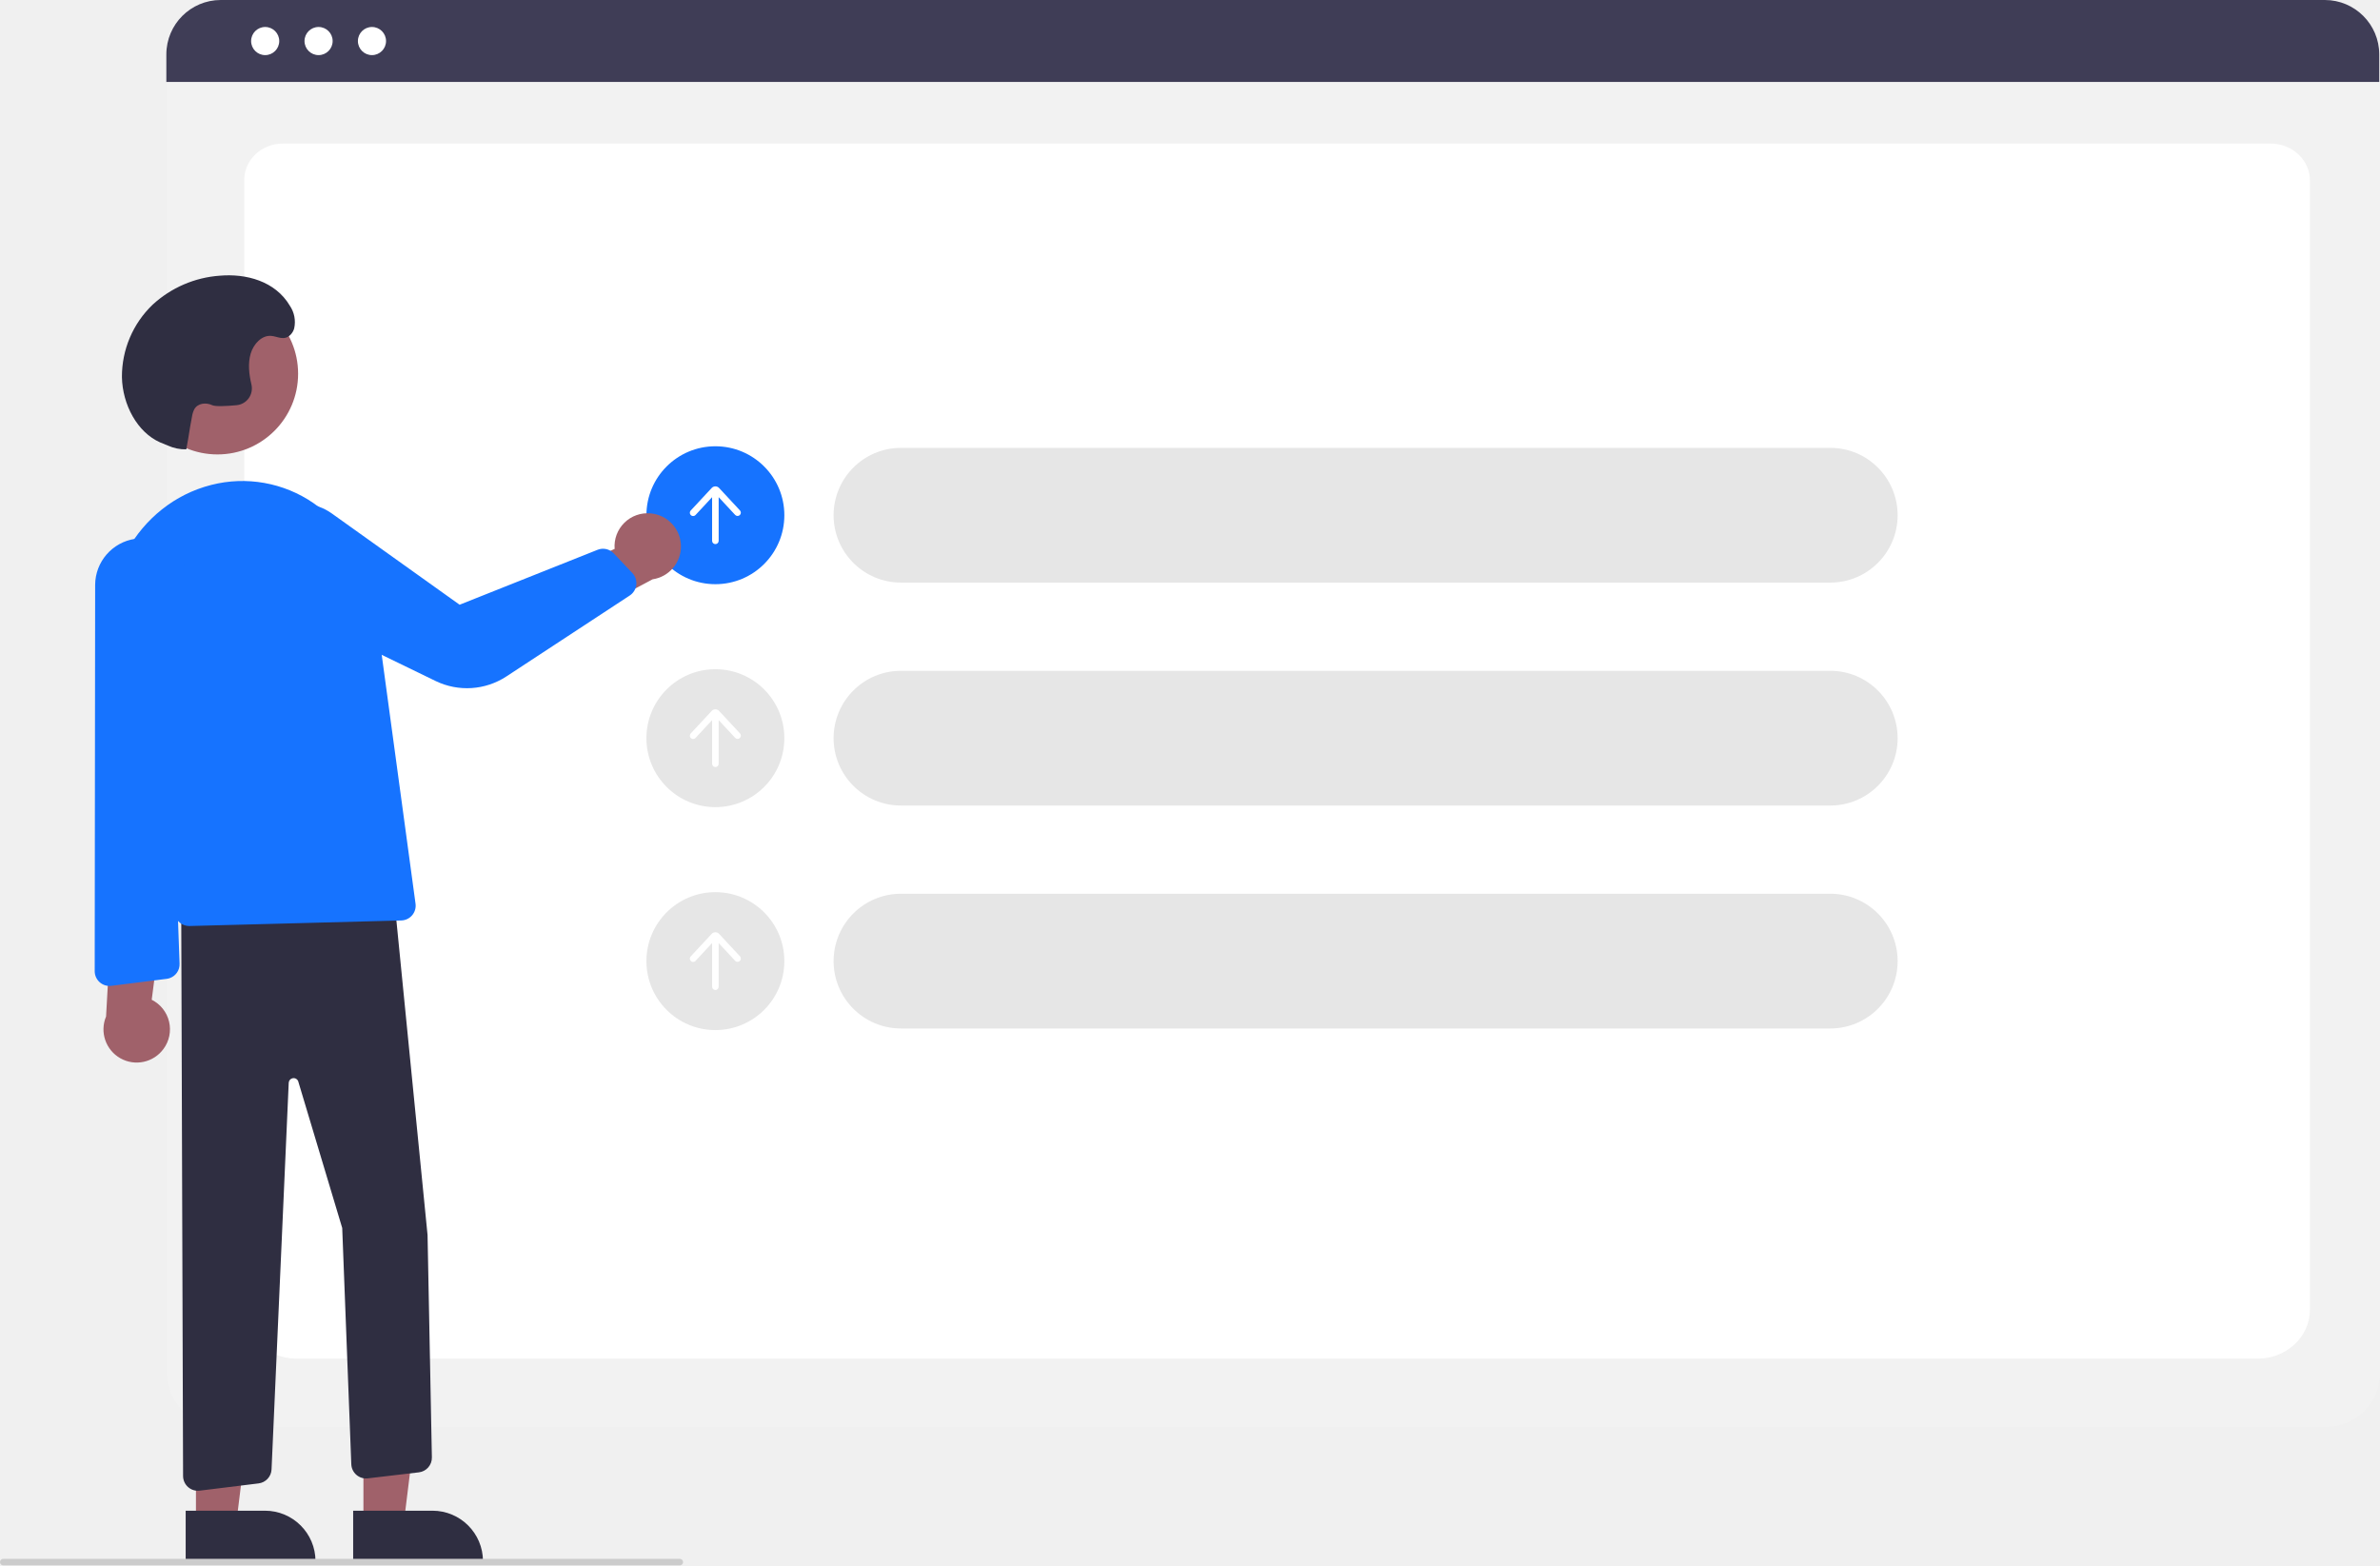
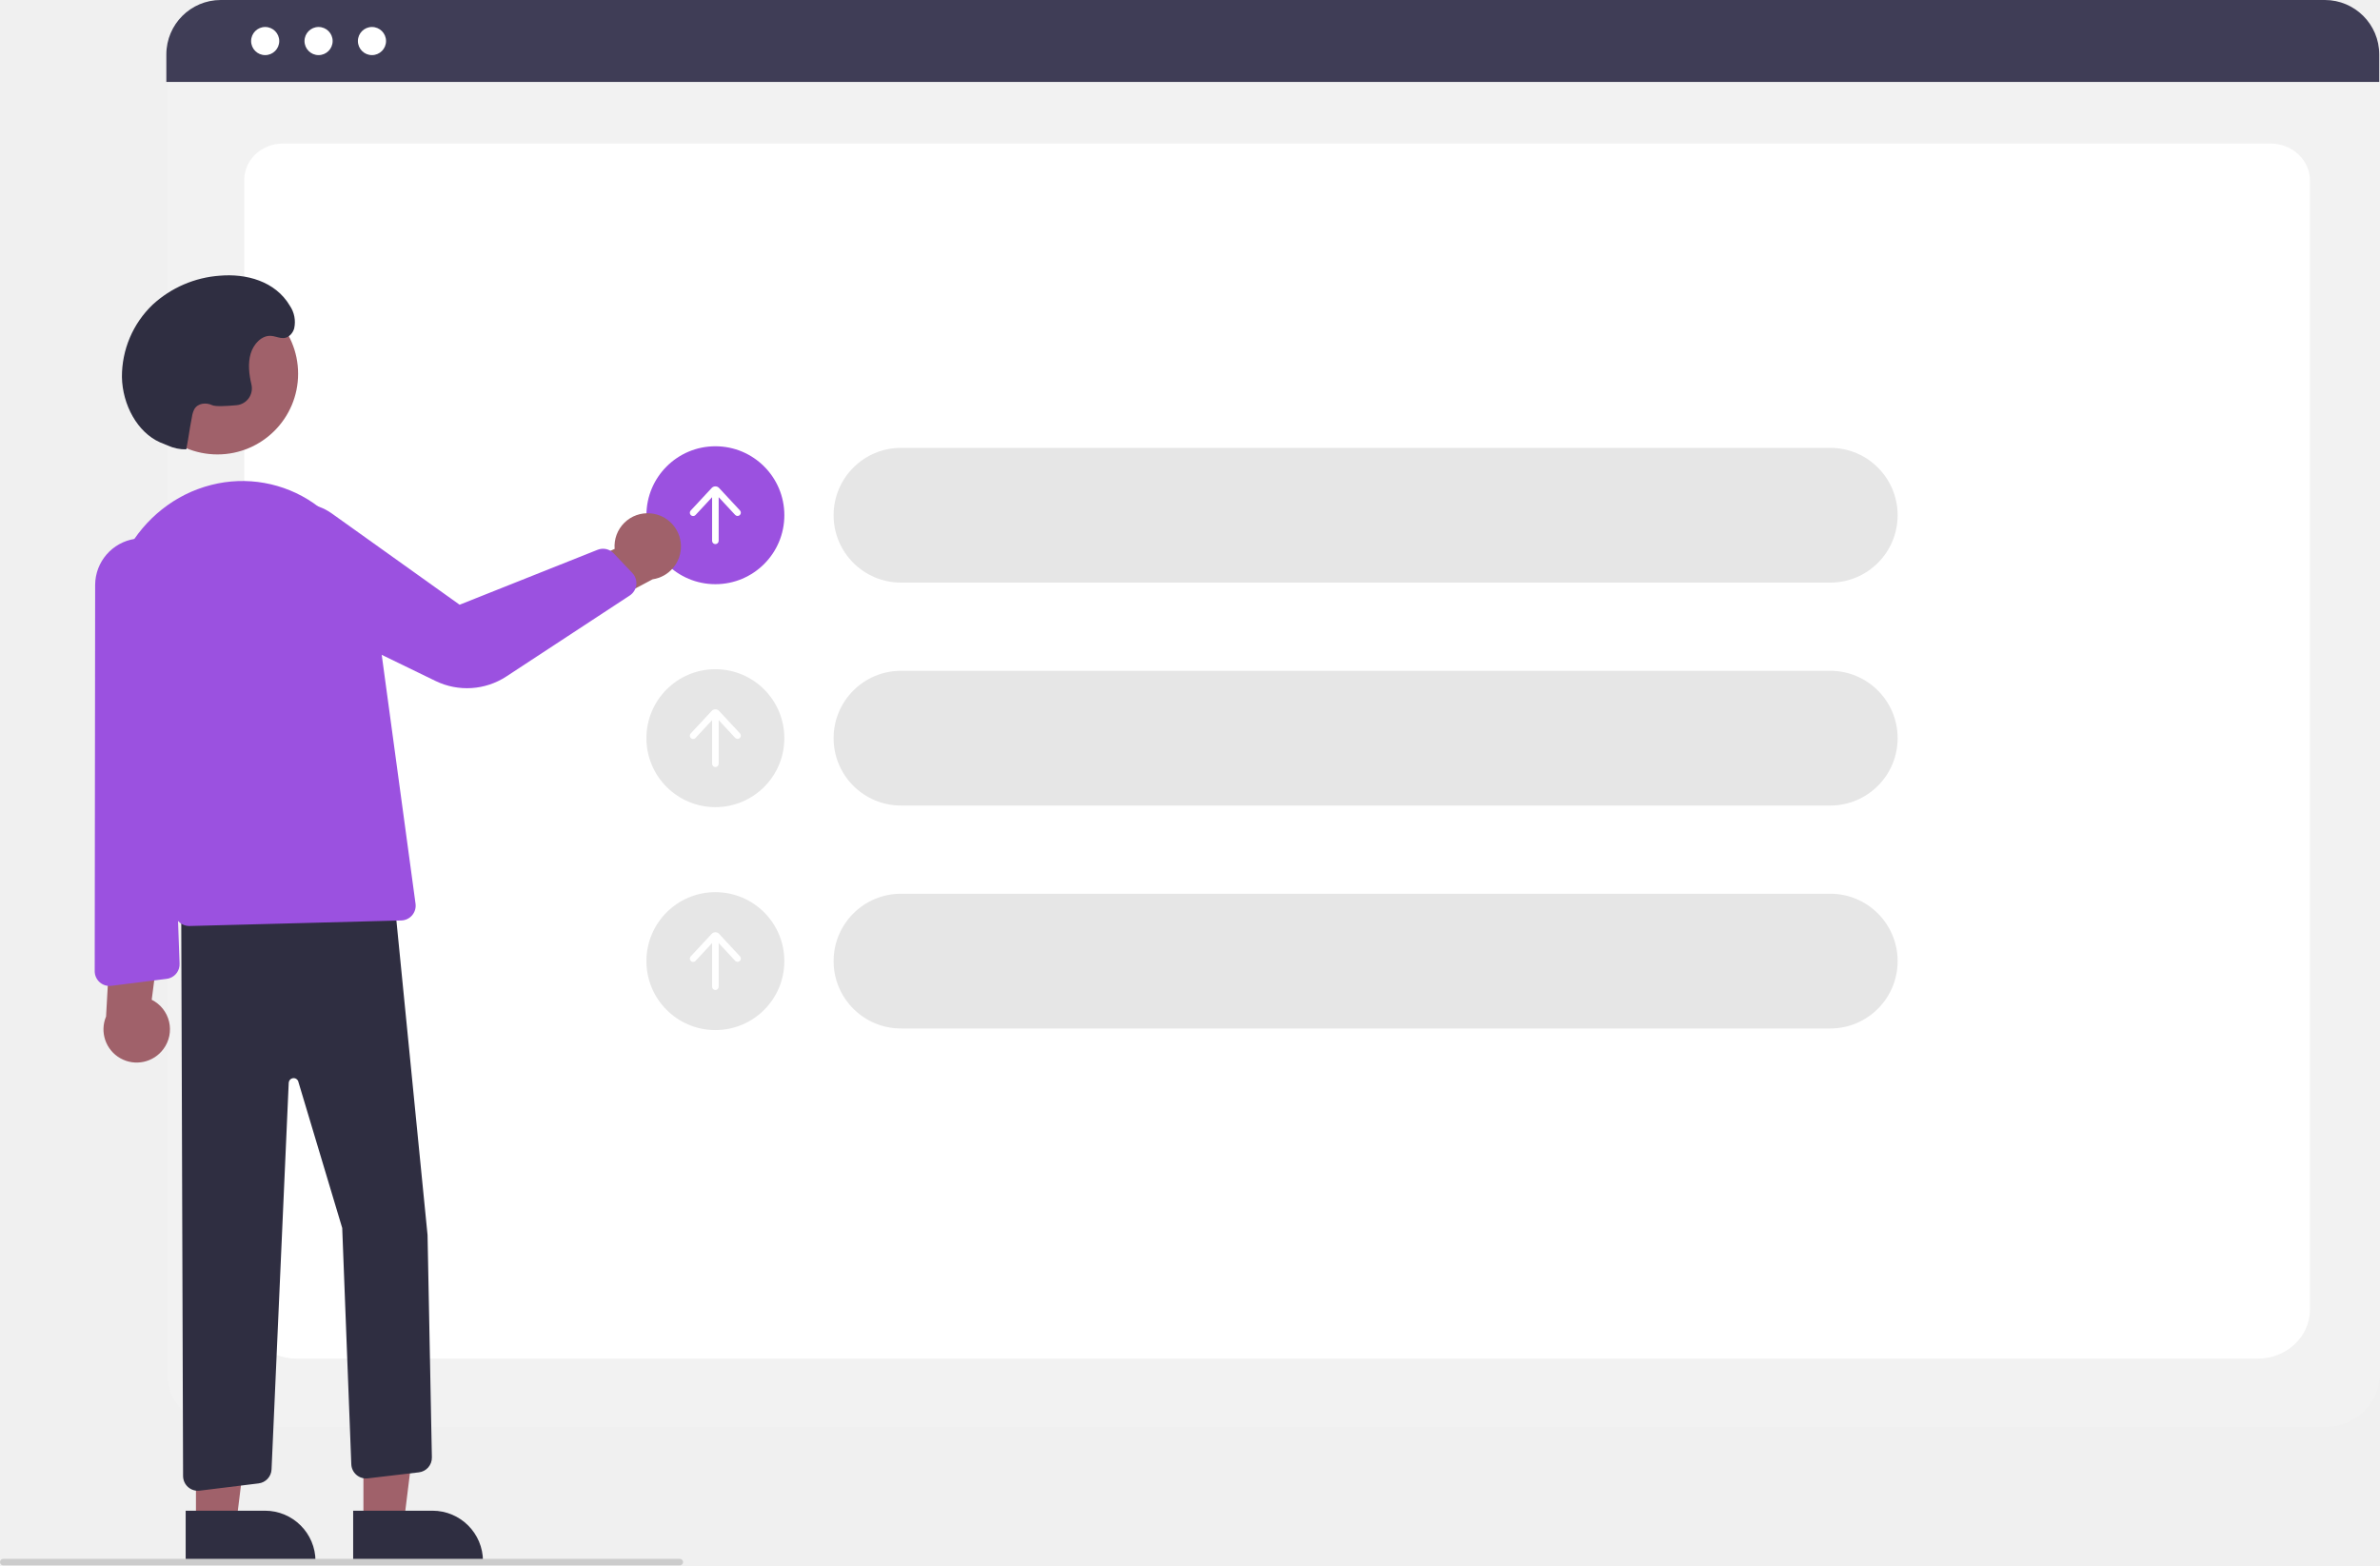
<svg xmlns="http://www.w3.org/2000/svg" id="be4c2388-7845-4faa-a392-000b3bb95634" data-name="Layer 1" width="724.724" height="476.685" viewBox="0 0 724.724 476.685">
  <path d="M945.862,646.206H305.023a16.519,16.519,0,0,1-16.5-16.5V234.552a12.102,12.102,0,0,1,12.088-12.088H950.065a12.311,12.311,0,0,1,12.297,12.297V629.706A16.519,16.519,0,0,1,945.862,646.206Z" transform="translate(-237.6381 -211.6577)" fill="#f2f2f2" />
  <path d="M925.142,625.373H327.897c-8.755,0-15.878-6.67-15.878-14.868v-344.105c0-6.08,5.278-11.027,11.766-11.027H929.059c6.595,0,11.961,5.028,11.961,11.209V610.505C941.02,618.703,933.897,625.373,925.142,625.373Z" transform="translate(-237.6381 -211.6577)" fill="#fff" />
  <path d="M962.132,236.608H288.292v-8.4a16.574,16.574,0,0,1,16.56-16.55H945.572a16.574,16.574,0,0,1,16.56,16.55Z" transform="translate(-237.6381 -211.6577)" fill="#3f3d56" />
  <circle cx="80.749" cy="12.5" r="4.283" fill="#fff" />
  <circle cx="97.008" cy="12.5" r="4.283" fill="#fff" />
  <circle cx="113.267" cy="12.5" r="4.283" fill="#fff" />
  <rect x="253.839" y="136.382" width="324" height="41.028" rx="20.514" fill="#e6e6e6" />
  <rect x="253.839" y="204.27" width="324" height="41.028" rx="20.514" fill="#e6e6e6" />
  <rect x="253.839" y="272.159" width="324" height="41.028" rx="20.514" fill="#e6e6e6" />
  <circle cx="217.839" cy="224.784" r="21" fill="#e6e6e6" />
  <path d="M462.975,434.996l-6.376-6.858a1.53,1.53,0,0,0-2.242-0l-6.377,6.858a1.001,1.001,0,1,0,1.466,1.363l5.031-5.412v13.288a1,1,0,0,0,2,0V430.942l5.033,5.416a1.001,1.001,0,0,0,1.466-1.363Z" transform="translate(-237.6381 -211.6577)" fill="#fff" />
  <circle cx="217.839" cy="292.673" r="21" fill="#e6e6e6" />
  <path d="M462.975,502.884l-6.376-6.858a1.53,1.53,0,0,0-2.242-0l-6.377,6.858a1.001,1.001,0,1,0,1.466,1.363l5.031-5.412v13.288a1,1,0,0,0,2,0V498.831l5.033,5.416a1.001,1.001,0,0,0,1.466-1.363Z" transform="translate(-237.6381 -211.6577)" fill="#fff" />
-   <circle cx="217.839" cy="156.895" r="21" fill="#1673ff" />
+   <circle cx="217.839" cy="156.895" r="21" fill="#9b51e0" />
  <path d="M462.975,367.107l-6.376-6.858a1.53,1.53,0,0,0-2.242-0l-6.377,6.858a1.001,1.001,0,1,0,1.466,1.363l5.031-5.412V376.346a1,1,0,0,0,2,0V363.054l5.033,5.416a1.001,1.001,0,0,0,1.466-1.363Z" transform="translate(-237.6381 -211.6577)" fill="#fff" />
  <path d="M435.785,367.992a10.056,10.056,0,0,0-10.986,10.819l-32.707,14.395,15.602,10.071,28.667-15.214a10.11,10.11,0,0,0-.576-20.071Z" transform="translate(-237.6381 -211.6577)" fill="#a0616a" />
  <circle cx="66.215" cy="113.817" r="24.561" fill="#a0616a" />
  <polygon points="110.667 464.031 122.927 464.03 128.759 416.742 110.665 416.743 110.667 464.031" fill="#a0616a" />
  <path d="M345.178,671.686l24.144-.001h.001A15.386,15.386,0,0,1,384.709,687.071v.5l-39.531.001Z" transform="translate(-237.6381 -211.6577)" fill="#2f2e41" />
  <polygon points="59.667 464.031 71.927 464.03 77.759 416.742 59.665 416.743 59.667 464.031" fill="#a0616a" />
  <path d="M294.178,671.686l24.144-.001h.001A15.386,15.386,0,0,1,333.709,687.071v.5l-39.531.001Z" transform="translate(-237.6381 -211.6577)" fill="#2f2e41" />
  <path d="M294.91,664.492a4.501,4.501,0,0,1-1.524-3.36l-.577-177.201,64.022-2.468.47-.018,10.529,106.292,1.319,67.714a4.485,4.485,0,0,1-3.973,4.557l-15.541,1.829a4.498,4.498,0,0,1-5.023-4.295L341.846,585.605l-13.434-44.784a1.5,1.5,0,0,0-2.857.554l-5.229,117.764a4.493,4.493,0,0,1-3.944,4.235l-17.946,2.209a4.489,4.489,0,0,1-3.525-1.091Z" transform="translate(-237.6381 -211.6577)" fill="#2f2e41" />
-   <path d="M290.865,490.219l-18.968-77.029c-5.91-24.002,7.591-48.169,30.097-53.872a38.196,38.196,0,0,1,31.108,5.547,44.132,44.132,0,0,1,18.68,30.792l12.39,91.191a4.5,4.5,0,0,1-4.341,5.104l-64.479,1.689c-.039.001-.078.001-.117.001A4.526,4.526,0,0,1,290.865,490.219Z" transform="translate(-237.6381 -211.6577)" fill="#1673ff" />
-   <path d="M370.326,419.055l-48.088-23.357A16.155,16.155,0,1,1,338.684,368.02l38.909,27.786,42.002-16.726a4.484,4.484,0,0,1,4.932,1.087l5.665,5.98a4.499,4.499,0,0,1-.799,6.856l-37.602,24.67a21.882,21.882,0,0,1-21.464,1.381Z" transform="translate(-237.6381 -211.6577)" fill="#1673ff" />
+   <path d="M290.865,490.219l-18.968-77.029c-5.91-24.002,7.591-48.169,30.097-53.872a38.196,38.196,0,0,1,31.108,5.547,44.132,44.132,0,0,1,18.68,30.792l12.39,91.191a4.5,4.5,0,0,1-4.341,5.104l-64.479,1.689c-.039.001-.078.001-.117.001A4.526,4.526,0,0,1,290.865,490.219Z" transform="translate(-237.6381 -211.6577)" fill="#9b51e0" />
+   <path d="M370.326,419.055l-48.088-23.357A16.155,16.155,0,1,1,338.684,368.02l38.909,27.786,42.002-16.726a4.484,4.484,0,0,1,4.932,1.087l5.665,5.98a4.499,4.499,0,0,1-.799,6.856l-37.602,24.67a21.882,21.882,0,0,1-21.464,1.381Z" transform="translate(-237.6381 -211.6577)" fill="#9b51e0" />
  <path d="M294.354,348.494a12.909,12.909,0,0,1-5.596-1.156c-.783-.345-1.596-.628-2.378-.973-6.904-3.045-11.453-11.439-11.615-19.886a30.305,30.305,0,0,1,9.36-22.05,33.71,33.71,0,0,1,20.442-8.819c7.95-.691,16.902,1.61,21.344,9.168a8.845,8.845,0,0,1,1.309,6.882,4.504,4.504,0,0,1-1.087,1.906c-1.984,2.015-3.962.5-5.984.366-2.78-.184-5.277,2.385-6.174,5.394s-.502,6.322.222,9.391l.013.057a5.149,5.149,0,0,1-4.56,6.277c-3.057.276-6.416.448-7.375-.002-1.877-.881-4.4-.685-5.492,1.267a7.61,7.61,0,0,0-.694,2.289c-.98,5.095-.754,4.795-1.734,9.89Z" transform="translate(-237.6381 -211.6577)" fill="#2f2e41" />
  <path d="M287.408,531.096a10.056,10.056,0,0,0-3.573-15l4.606-35.437-16.691,8.139-1.815,32.403a10.11,10.11,0,0,0,17.473,9.893Z" transform="translate(-237.6381 -211.6577)" fill="#a0616a" />
-   <path d="M289.324,509.508a4.601,4.601,0,0,1-.937.22l-16.845,2.13a4.5,4.5,0,0,1-5.064-4.469l.133-117.622a14.265,14.265,0,0,1,12.16-14.027h0a14.189,14.189,0,0,1,16.15,15.406l-4.894,50.688,2.294,63.266A4.474,4.474,0,0,1,289.324,509.508Z" transform="translate(-237.6381 -211.6577)" fill="#1673ff" />
+   <path d="M289.324,509.508a4.601,4.601,0,0,1-.937.22l-16.845,2.13a4.5,4.5,0,0,1-5.064-4.469l.133-117.622a14.265,14.265,0,0,1,12.16-14.027h0a14.189,14.189,0,0,1,16.15,15.406l-4.894,50.688,2.294,63.266A4.474,4.474,0,0,1,289.324,509.508Z" transform="translate(-237.6381 -211.6577)" fill="#9b51e0" />
  <path d="M444.638,688.342h-206a1,1,0,0,1,0-2h206a1,1,0,1,1,0,2Z" transform="translate(-237.6381 -211.6577)" fill="#ccc" />
</svg>
